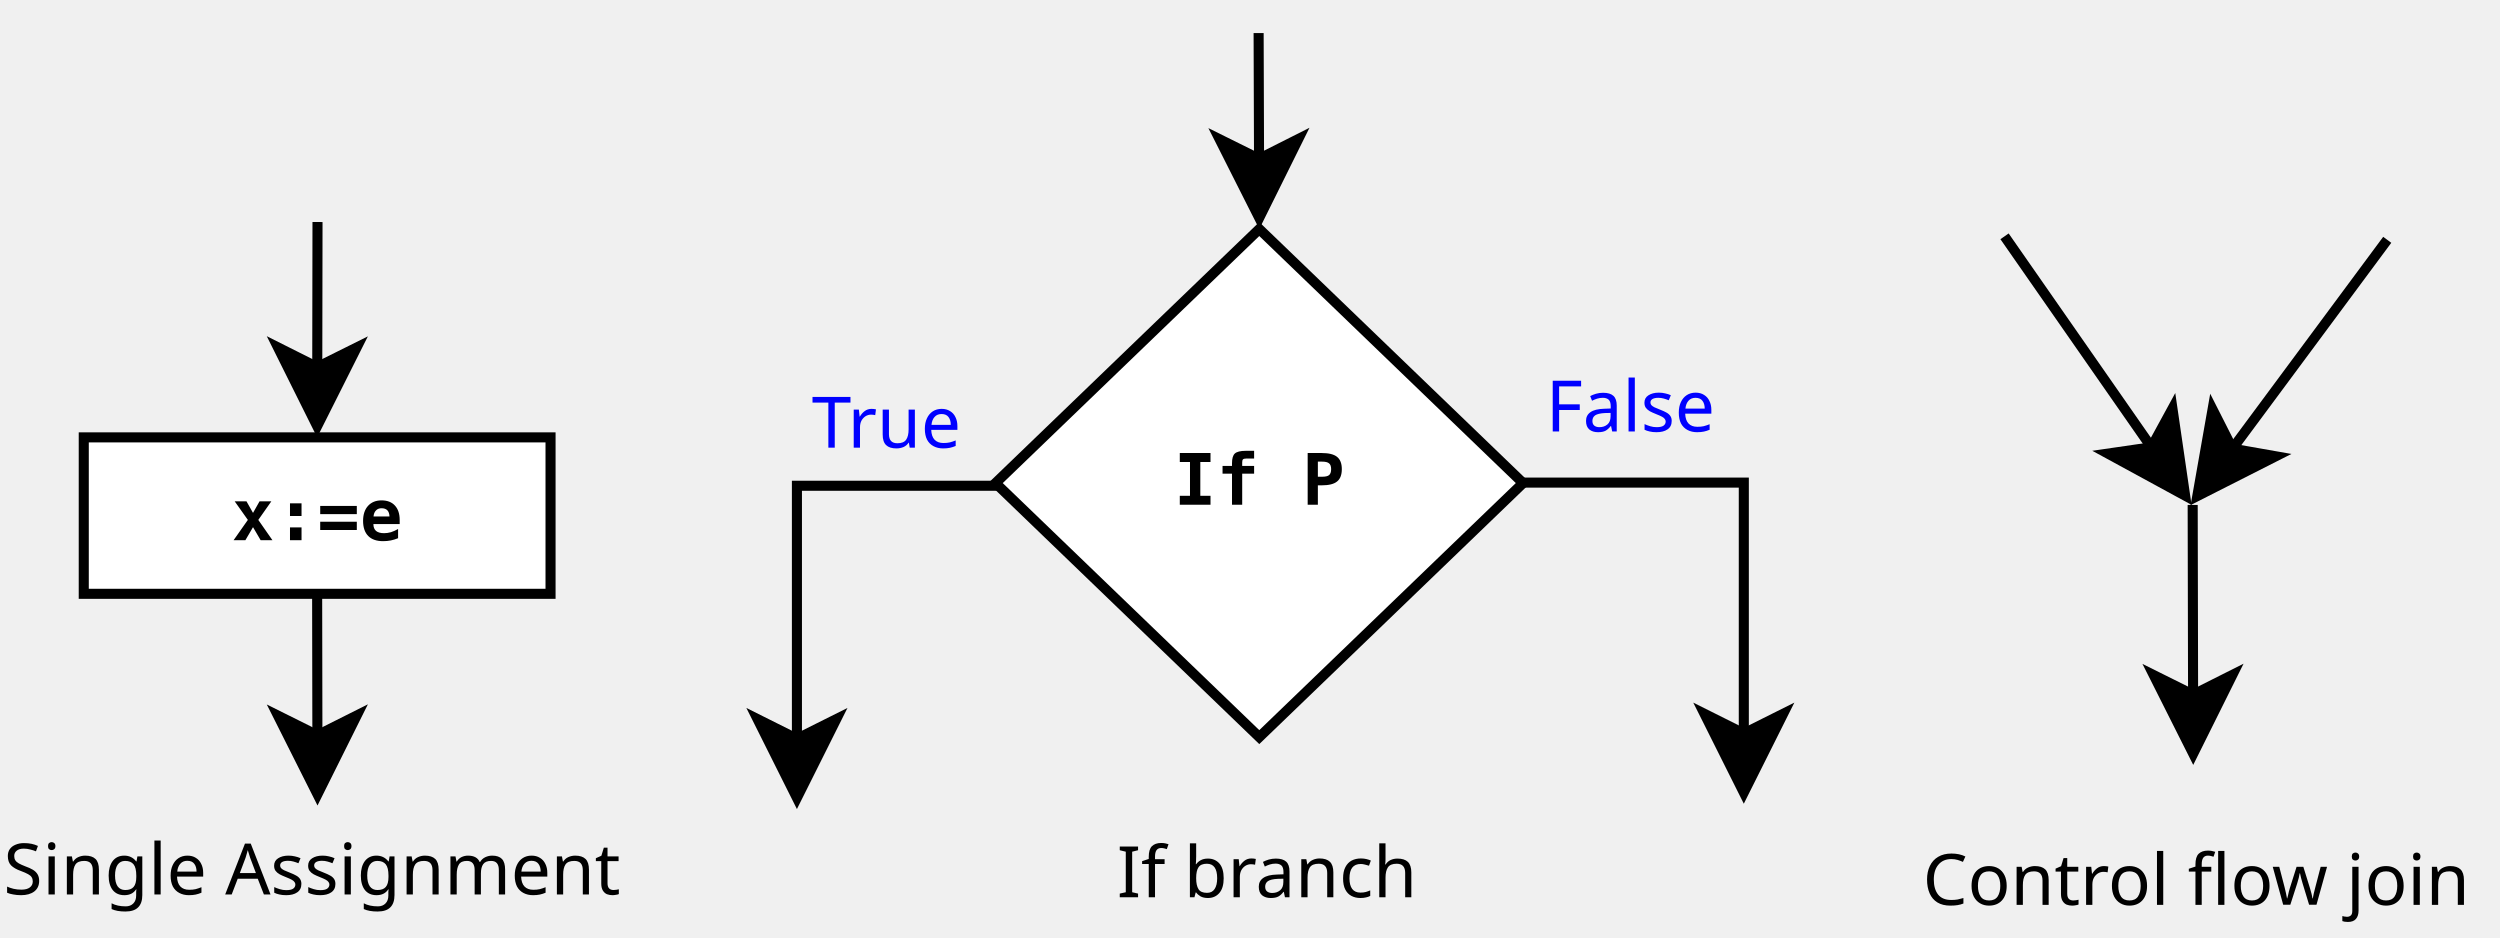
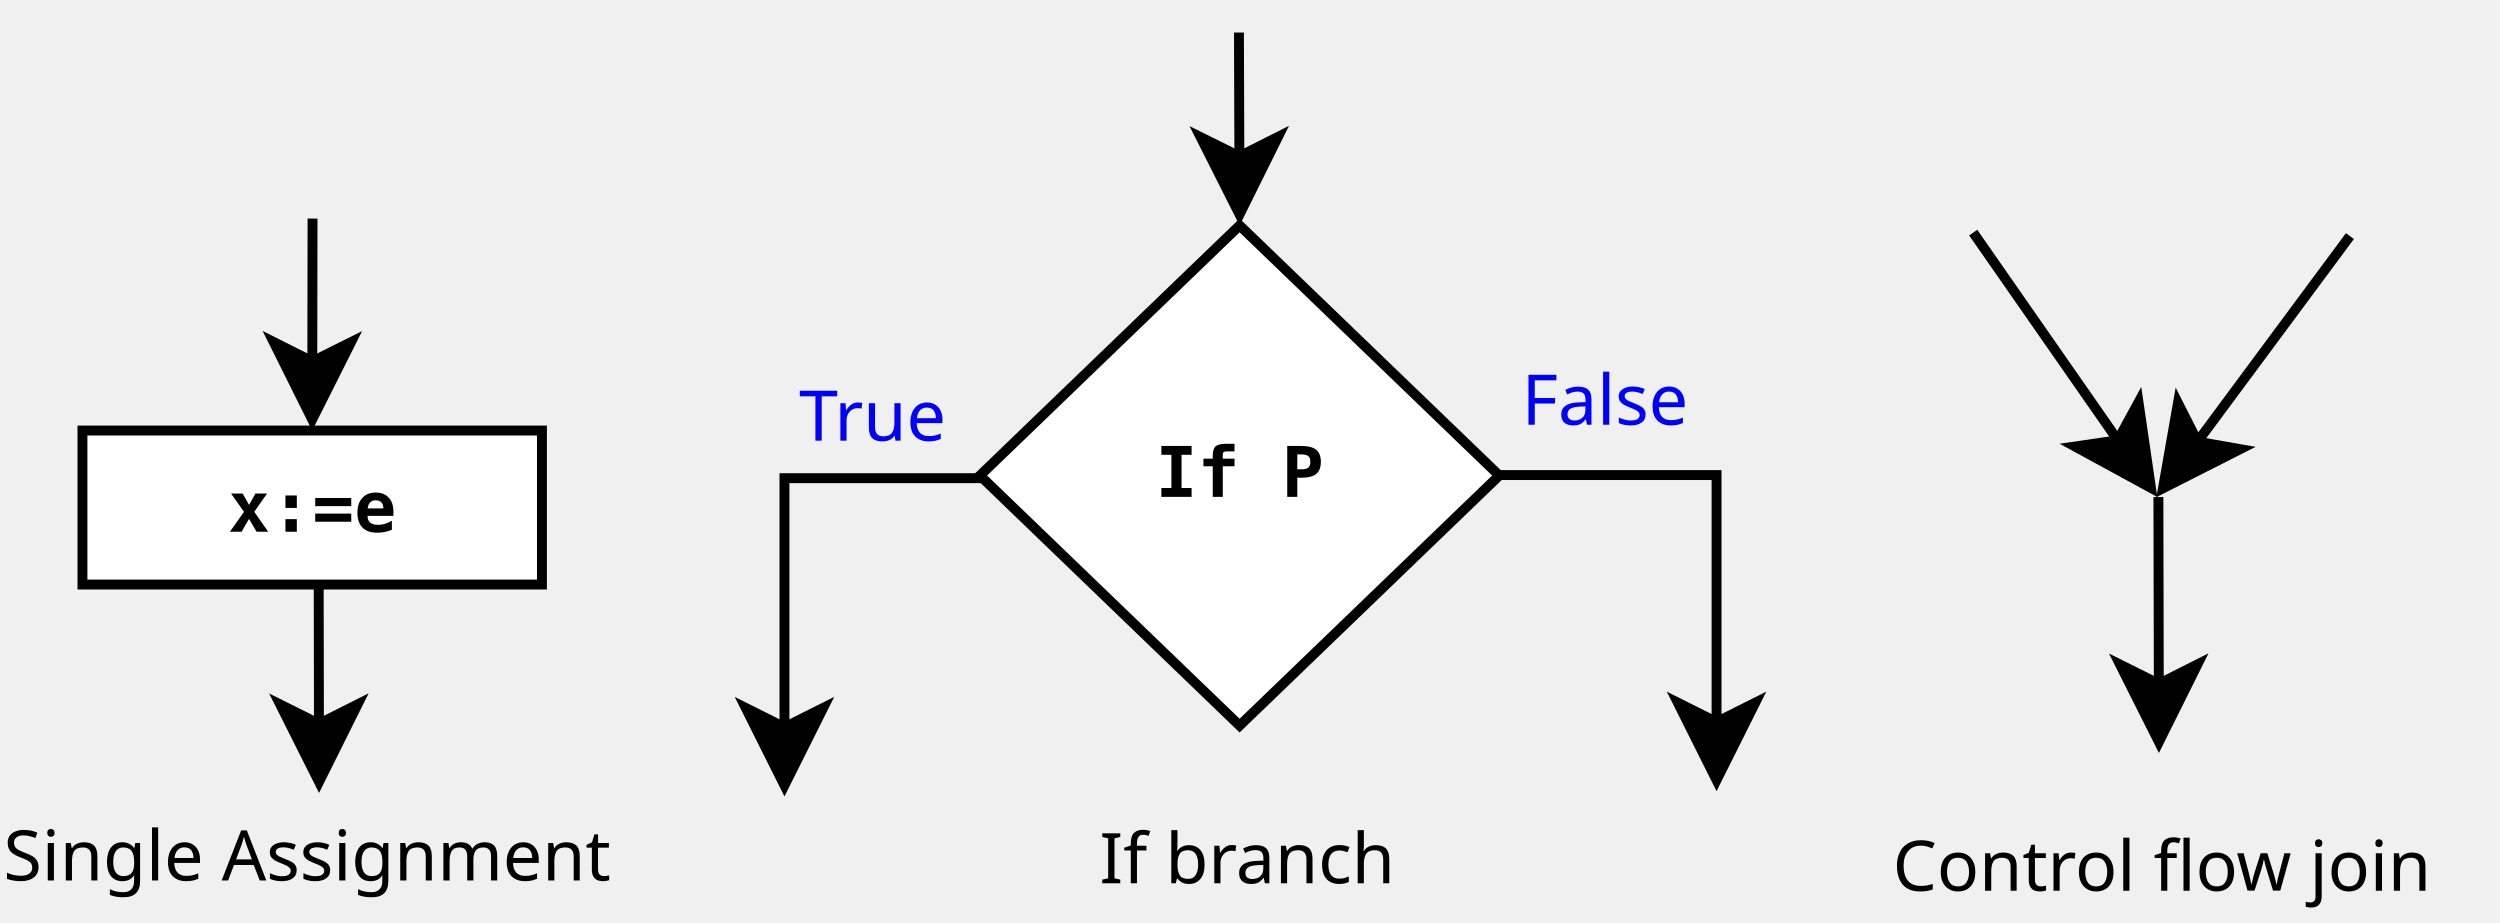
- <svg xmlns="http://www.w3.org/2000/svg" width="16cm" height="6cm" viewBox="23 25 318 114">
-   <g>
-     <rect style="fill: #ffffff" x="33.654" y="78.009" width="59.375" height="19.899" />
-     <rect style="fill: none; fill-opacity:0; stroke-width: 1.28; stroke: #000000" x="33.654" y="78.009" width="59.375" height="19.899" />
+ <svg xmlns="http://www.w3.org/2000/svg" width="575.93" height="212.6" viewBox="23 25 323.049 114.001" id="svg2" version="1.1">
+   <defs id="defs110" />
+   <g id="g4" transform="translate(0,8.4561845e-4)">
+     <rect style="fill:#ffffff" x="33.654" y="78.009" width="59.375" height="19.899" id="rect6" />
+     <rect style="fill:none;stroke:#000000;stroke-width:1.28" x="33.654" y="78.009" width="59.375" height="19.899" id="rect8" />
  </g>
-   <text font-size="9.031" style="fill: #000000;text-anchor:middle;font-family:monospace;font-style:normal;font-weight:700" x="63.341" y="91.084">
-     <tspan x="63.341" y="91.084">x:=e</tspan>
+   <text font-size="9.031" style="font-size:9.031px;font-style:normal;font-weight:700;text-anchor:middle;fill:#000000;font-family:monospace" x="63.341" y="91.084" id="text10">
+     <tspan x="63.341" y="91.084" id="tspan12">x:=e</tspan>
  </text>
-   <g>
-     <line style="fill: none; fill-opacity:0; stroke-width: 1.28; stroke: #000000" x1="63.387" y1="50.617" x2="63.356" y2="69.078" />
-     <polygon style="fill: #000000" points="63.344,76.578 58.36,66.57 63.356,69.078 68.36,66.586 " />
-     <polygon style="fill: none; fill-opacity:0; stroke-width: 1.28; stroke: #000000" points="63.344,76.578 58.36,66.57 63.356,69.078 68.36,66.586 " />
+   <g id="g14" transform="translate(0,8.4561845e-4)">
+     <line style="fill:none;stroke:#000000;stroke-width:1.28" x1="63.387" y1="50.617" x2="63.356" y2="69.078" id="line16" />
+     <polygon style="fill:#000000" points="68.36,66.586 63.344,76.578 58.36,66.57 63.356,69.078 " id="polygon18" />
+     <polygon style="fill:none;stroke:#000000;stroke-width:1.28" points="68.36,66.586 63.344,76.578 58.36,66.57 63.356,69.078 " id="polygon20" />
  </g>
-   <g>
-     <line style="fill: none; fill-opacity:0; stroke-width: 1.28; stroke: #000000" x1="63.341" y1="97.908" x2="63.372" y2="115.904" />
-     <polygon style="fill: #000000" points="63.385,123.404 58.367,113.412 63.372,115.904 68.368,113.395 " />
-     <polygon style="fill: none; fill-opacity:0; stroke-width: 1.28; stroke: #000000" points="63.385,123.404 58.367,113.412 63.372,115.904 68.368,113.395 " />
+   <g id="g22" transform="translate(0,8.4561845e-4)">
+     <line style="fill:none;stroke:#000000;stroke-width:1.28" x1="64.182" y1="97.908" x2="64.213" y2="115.904" id="line24" />
+     <polygon style="fill:#000000" points="69.208,113.395 64.225,123.404 59.208,113.412 64.213,115.904 " id="polygon26" />
+     <polygon style="fill:none;stroke:#000000;stroke-width:1.28" points="69.208,113.395 64.225,123.404 59.208,113.412 64.213,115.904 " id="polygon28" />
  </g>
-   <g>
-     <polygon style="fill: #ffffff" points="183.18,51.511 216.732,83.823 183.18,116.136 149.628,83.823 " />
-     <polygon style="fill: none; fill-opacity:0; stroke-width: 1.28; stroke: #000000" points="183.18,51.511 216.732,83.823 183.18,116.136 149.628,83.823 " />
-     <text font-size="9.031" style="fill: #000000;text-anchor:middle;font-family:monospace;font-style:normal;font-weight:700" x="183.18" y="86.579">
-       <tspan x="183.18" y="86.579">If P</tspan>
+   <g id="g30" transform="translate(0,8.4561845e-4)">
+     <polygon style="fill:#ffffff" points="149.628,83.823 183.18,51.51 216.732,83.823 183.18,116.136 " id="polygon32" />
+     <polygon style="fill:none;stroke:#000000;stroke-width:1.28" points="149.628,83.823 183.18,51.51 216.732,83.823 183.18,116.136 " id="polygon34" />
+     <text font-size="9.031" style="font-size:9.031px;font-style:normal;font-weight:700;text-anchor:middle;fill:#000000;font-family:monospace" x="183.18" y="86.579" id="text36">
+       <tspan x="183.18" y="86.579" id="tspan38">If P</tspan>
    </text>
  </g>
-   <g>
-     <polyline style="fill: none; fill-opacity:0; stroke-width: 1.28; stroke: #000000" points="149.628,83.823 149.628,84.164 124.368,84.164 124.368,116.356 " />
-     <polygon style="fill: #000000" points="124.368,123.856 119.368,113.856 124.368,116.356 129.368,113.856 " />
-     <polygon style="fill: none; fill-opacity:0; stroke-width: 1.28; stroke: #000000" points="124.368,123.856 119.368,113.856 124.368,116.356 129.368,113.856 " />
+   <g id="g40" transform="translate(0,8.4561845e-4)">
+     <polyline style="fill:none;stroke:#000000;stroke-width:1.28" points="149.628,83.823 149.628,84.164 124.368,84.164 124.368,116.356 " id="polyline42" />
+     <polygon style="fill:#000000" points="129.368,113.856 124.368,123.856 119.368,113.856 124.368,116.356 " id="polygon44" />
+     <polygon style="fill:none;stroke:#000000;stroke-width:1.28" points="129.368,113.856 124.368,123.856 119.368,113.856 124.368,116.356 " id="polygon46" />
  </g>
-   <g>
-     <polyline style="fill: none; fill-opacity:0; stroke-width: 1.28; stroke: #000000" points="216.732,83.823 216.732,83.762 244.812,83.762 244.812,115.677 " />
-     <polygon style="fill: #000000" points="244.812,123.177 239.812,113.177 244.812,115.677 249.812,113.177 " />
-     <polygon style="fill: none; fill-opacity:0; stroke-width: 1.28; stroke: #000000" points="244.812,123.177 239.812,113.177 244.812,115.677 249.812,113.177 " />
+   <g id="g48" transform="translate(0,8.4561845e-4)">
+     <polyline style="fill:none;stroke:#000000;stroke-width:1.28" points="216.732,83.823 216.732,83.762 244.812,83.762 244.812,115.678 " id="polyline50" />
+     <polygon style="fill:#000000" points="249.812,113.178 244.812,123.178 239.812,113.178 244.812,115.678 " id="polygon52" />
+     <polygon style="fill:none;stroke:#000000;stroke-width:1.28" points="249.812,113.178 244.812,123.178 239.812,113.178 244.812,115.678 " id="polygon54" />
  </g>
-   <text font-size="9.031" style="fill: #0000ff;text-anchor:start;font-family:sans-serif;font-style:normal;font-weight:normal" x="126.259" y="79.323">
-     <tspan x="126.259" y="79.323">True</tspan>
+   <text font-size="9.031" style="font-size:9.031px;font-style:normal;font-weight:normal;text-anchor:start;fill:#0000ff;font-family:sans-serif" x="126.259" y="79.324" id="text56">
+     <tspan x="126.259" y="79.324" id="tspan58">True</tspan>
  </text>
-   <text font-size="9.031" style="fill: #0000ff;text-anchor:start;font-family:sans-serif;font-style:normal;font-weight:normal" x="219.634" y="77.257">
-     <tspan x="219.634" y="77.257">False</tspan>
+   <text font-size="9.031" style="font-size:9.031px;font-style:normal;font-weight:normal;text-anchor:start;fill:#0000ff;font-family:sans-serif" x="219.634" y="77.258" id="text60">
+     <tspan x="219.634" y="77.258" id="tspan62">False</tspan>
  </text>
-   <g>
-     <line style="fill: none; fill-opacity:0; stroke-width: 1.28; stroke: #000000" x1="183.096" y1="26.581" x2="183.15" y2="42.579" />
-     <polygon style="fill: #000000" points="183.175,50.079 178.141,40.096 183.15,42.579 188.141,40.063 " />
-     <polygon style="fill: none; fill-opacity:0; stroke-width: 1.28; stroke: #000000" points="183.175,50.079 178.141,40.096 183.15,42.579 188.141,40.063 " />
+   <g id="g64" transform="translate(0,8.4561845e-4)">
+     <line style="fill:none;stroke:#000000;stroke-width:1.28" x1="183.096" y1="26.581" x2="183.15" y2="42.579" id="line66" />
+     <polygon style="fill:#000000" points="188.141,40.063 183.175,50.079 178.141,40.096 183.15,42.579 " id="polygon68" />
+     <polygon style="fill:none;stroke:#000000;stroke-width:1.28" points="188.141,40.063 183.175,50.079 178.141,40.096 183.15,42.579 " id="polygon70" />
  </g>
-   <text font-size="9.031" style="fill: #000000;text-anchor:start;font-family:sans-serif;font-style:normal;font-weight:normal" x="23.45" y="136.148">
-     <tspan x="23.45" y="136.148">Single Assignment</tspan>
+   <text font-size="9.031" style="font-size:9.031px;font-style:normal;font-weight:normal;text-anchor:start;fill:#000000;font-family:sans-serif" x="23.45" y="136.149" id="text72">
+     <tspan x="23.45" y="136.149" id="tspan74">Single Assignment</tspan>
  </text>
-   <text font-size="9.031" style="fill: #000000;text-anchor:start;font-family:sans-serif;font-style:normal;font-weight:normal" x="165.073" y="136.505">
-     <tspan x="165.073" y="136.505">If branch</tspan>
+   <text font-size="9.031" style="font-size:9.031px;font-style:normal;font-weight:normal;text-anchor:start;fill:#000000;font-family:sans-serif" x="165.073" y="136.506" id="text76">
+     <tspan x="165.073" y="136.506" id="tspan78">If branch</tspan>
  </text>
-   <g>
-     <line style="fill: none; fill-opacity:0; stroke-width: 1.28; stroke: #000000" x1="277.977" y1="52.434" x2="296.662" y2="79.266" />
-     <polygon style="fill: #000000" points="300.948,85.42 291.13,80.071 296.662,79.266 299.337,74.357 " />
-     <polygon style="fill: none; fill-opacity:0; stroke-width: 1.28; stroke: #000000" points="300.948,85.42 291.13,80.071 296.662,79.266 299.337,74.357 " />
+   <g id="g80" transform="translate(0,8.4561845e-4)">
+     <line style="fill:none;stroke:#000000;stroke-width:1.28" x1="277.978" y1="52.434" x2="296.662" y2="79.265" id="line82" />
+     <polygon style="fill:#000000" points="299.337,74.357 300.948,85.42 291.131,80.071 296.662,79.265 " id="polygon84" />
+     <polygon style="fill:none;stroke:#000000;stroke-width:1.28" points="299.337,74.357 300.948,85.42 291.131,80.071 296.662,79.265 " id="polygon86" />
  </g>
-   <g>
-     <line style="fill: none; fill-opacity:0; stroke-width: 1.28; stroke: #000000" x1="326.656" y1="52.88" x2="306.965" y2="79.445" />
-     <polygon style="fill: #000000" points="302.498,85.47 304.437,74.459 306.965,79.445 312.47,80.414 " />
-     <polygon style="fill: none; fill-opacity:0; stroke-width: 1.28; stroke: #000000" points="302.498,85.47 304.437,74.459 306.965,79.445 312.47,80.414 " />
+   <g id="g88" transform="translate(0,8.4561845e-4)">
+     <line style="fill:none;stroke:#000000;stroke-width:1.28" x1="326.656" y1="52.88" x2="306.964" y2="79.444" id="line90" />
+     <polygon style="fill:#000000" points="312.47,80.413 302.498,85.469 304.436,74.459 306.964,79.444 " id="polygon92" />
+     <polygon style="fill:none;stroke:#000000;stroke-width:1.28" points="312.47,80.413 302.498,85.469 304.436,74.459 306.964,79.444 " id="polygon94" />
  </g>
-   <g>
-     <line style="fill: none; fill-opacity:0; stroke-width: 1.28; stroke: #000000" x1="301.909" y1="86.602" x2="301.96" y2="110.741" />
-     <polygon style="fill: #000000" points="301.976,118.241 296.954,108.252 301.96,110.741 306.954,108.23 " />
-     <polygon style="fill: none; fill-opacity:0; stroke-width: 1.28; stroke: #000000" points="301.976,118.241 296.954,108.252 301.96,110.741 306.954,108.23 " />
+   <g id="g96" transform="translate(0,8.4561845e-4)">
+     <line style="fill:none;stroke:#000000;stroke-width:1.28" x1="301.908" y1="86.602" x2="301.959" y2="110.741" id="line98" />
+     <polygon style="fill:#000000" points="306.954,108.23 301.975,118.241 296.954,108.252 301.959,110.741 " id="polygon100" />
+     <polygon style="fill:none;stroke:#000000;stroke-width:1.28" points="306.954,108.23 301.975,118.241 296.954,108.252 301.959,110.741 " id="polygon102" />
  </g>
-   <text font-size="9.031" style="fill: #000000;text-anchor:start;font-family:sans-serif;font-style:normal;font-weight:normal" x="267.576" y="137.474">
-     <tspan x="267.576" y="137.474">Control flow join</tspan>
+   <text font-size="9.031" style="font-size:9.031px;font-style:normal;font-weight:normal;text-anchor:start;fill:#000000;font-family:sans-serif" x="267.576" y="137.475" id="text104">
+     <tspan x="267.576" y="137.475" id="tspan106">Control flow join</tspan>
  </text>
</svg>
